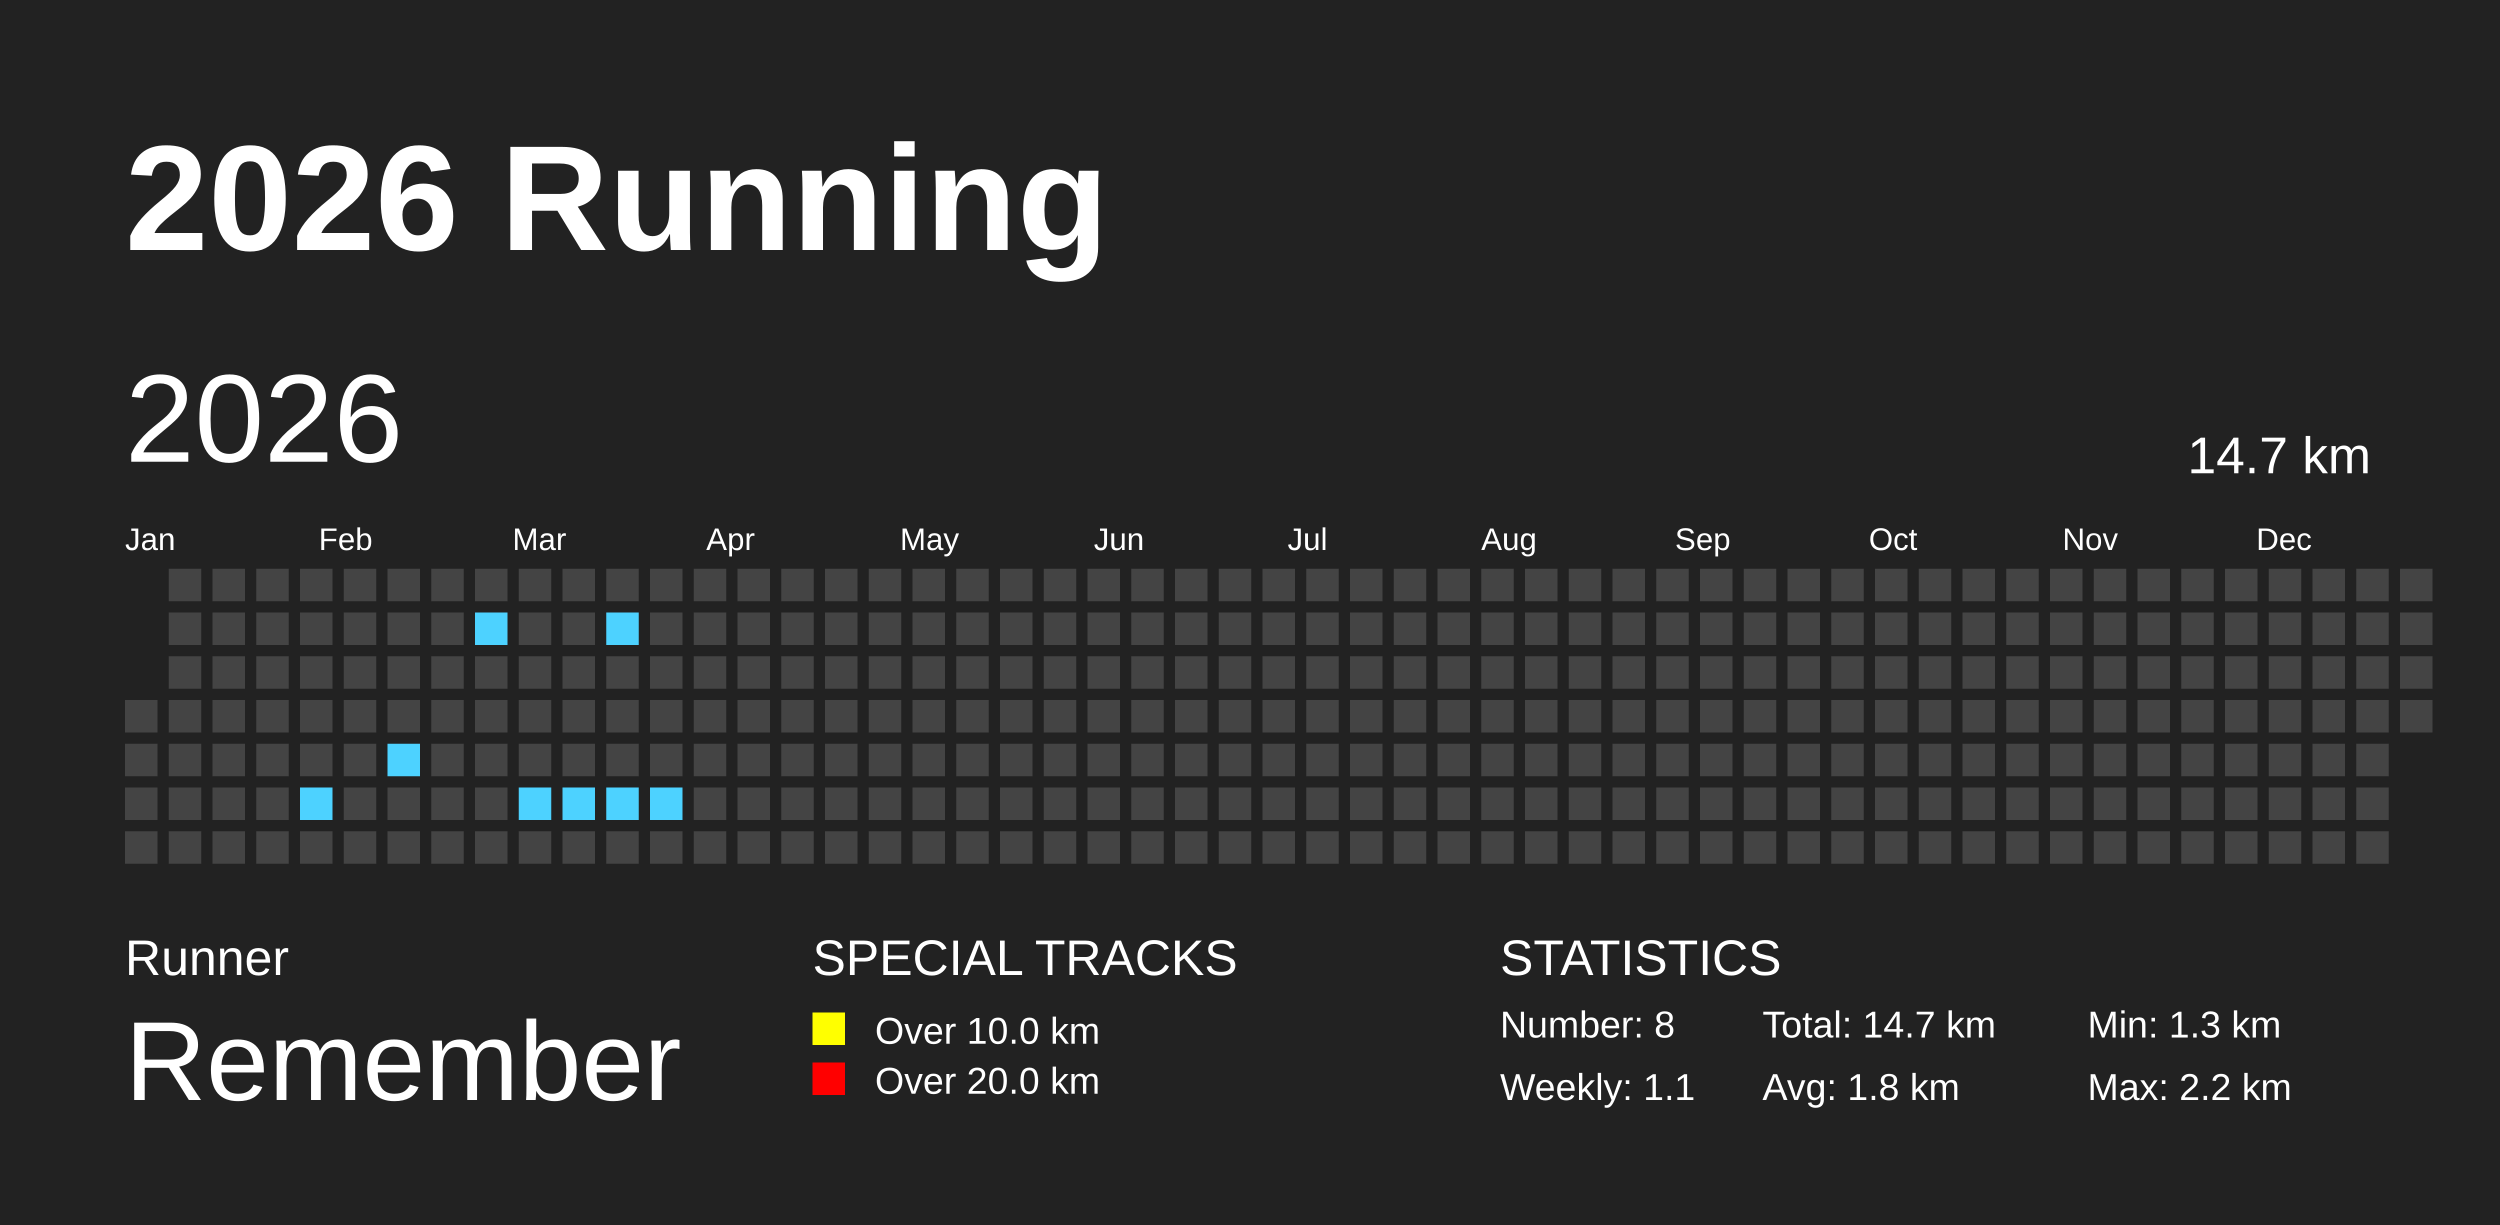
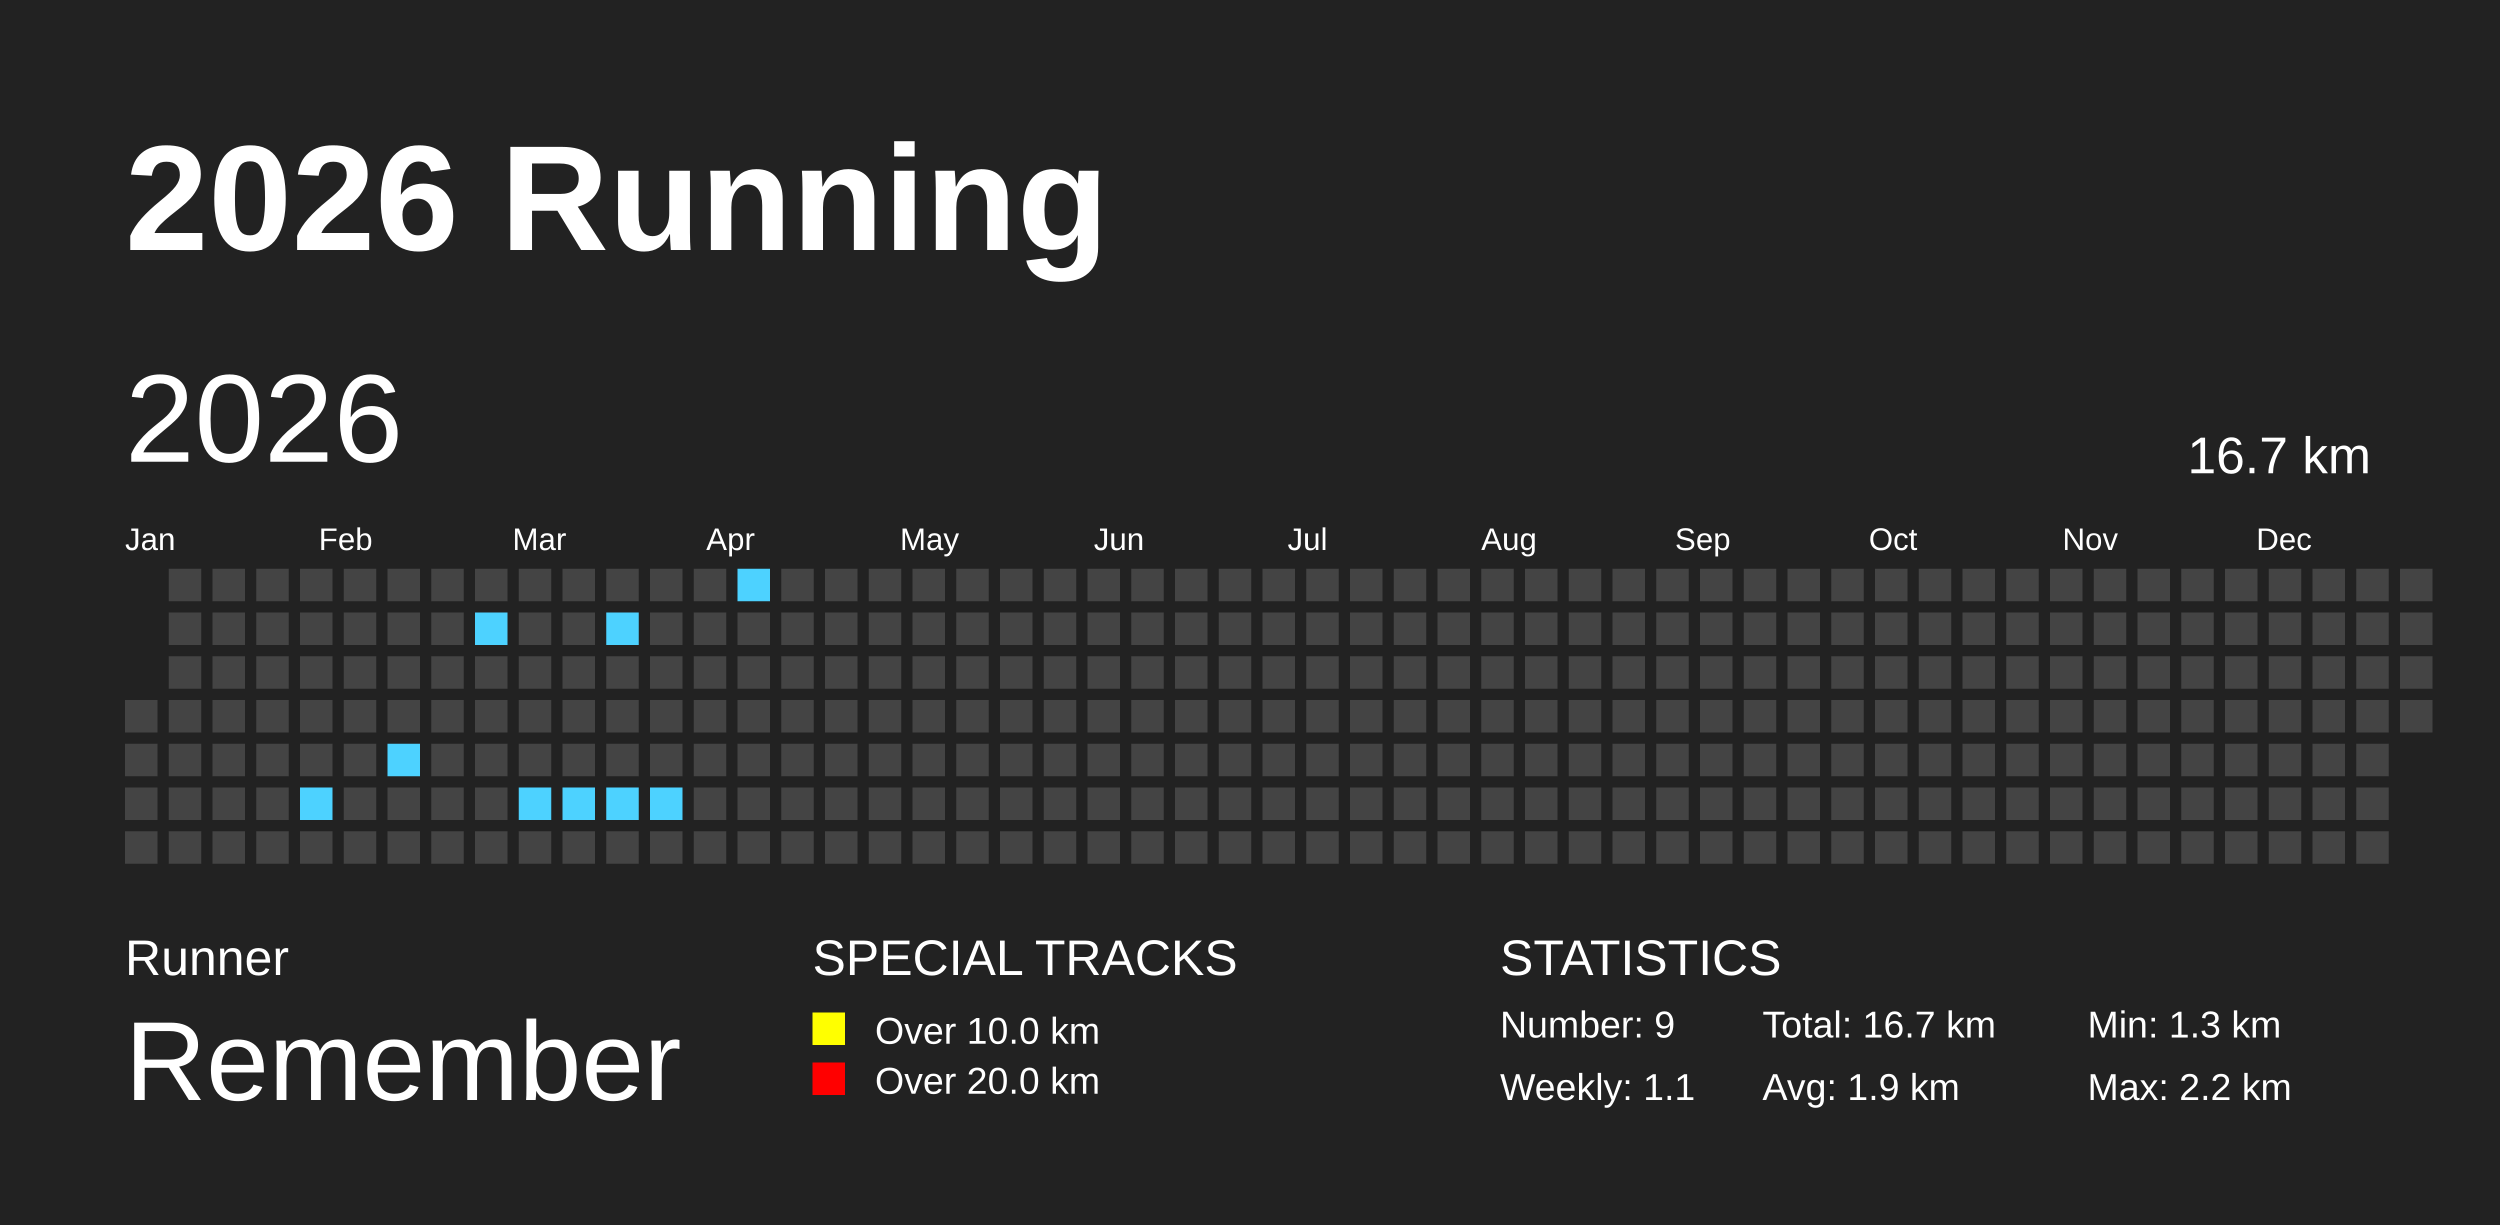
<svg xmlns="http://www.w3.org/2000/svg" baseProfile="full" height="98mm" version="1.1" viewBox="0,0,200,98" width="200mm">
  <defs />
  <rect fill="#222222" height="98" width="200" x="0" y="0" />
  <text fill="#FFFFFF" style="font-size:12px; font-family:Arial; font-weight:bold;" x="10" y="20">2026 Running</text>
  <text fill="#FFFFFF" style="font-size:4px; font-family:Arial" x="10" y="78">Runner</text>
  <text fill="#FFFFFF" style="font-size:9px; font-family:Arial" x="10" y="88">Remember</text>
  <text fill="#FFFFFF" style="font-size:4px; font-family:Arial" x="65" y="78">SPECIAL TRACKS</text>
  <rect fill="yellow" height="2.6" width="2.6" x="65" y="81" />
  <text fill="#FFFFFF" style="font-size:3px; font-family:Arial" x="70" y="83.5">Over 10.0 km</text>
  <rect fill="red" height="2.6" width="2.6" x="65" y="85" />
  <text fill="#FFFFFF" style="font-size:3px; font-family:Arial" x="70" y="87.5">Over 20.0 km</text>
  <text fill="#FFFFFF" style="font-size:4px; font-family:Arial" x="120" y="78">STATISTICS</text>
-   <text fill="#FFFFFF" style="font-size:3px; font-family:Arial" x="120" y="83">Number: 8</text>
+   <text fill="#FFFFFF" style="font-size:3px; font-family:Arial" x="120" y="83">Number: 9</text>
  <text fill="#FFFFFF" style="font-size:3px; font-family:Arial" x="120" y="88">Weekly: 1.1</text>
-   <text fill="#FFFFFF" style="font-size:3px; font-family:Arial" x="141" y="83">Total: 14.7 km</text>
-   <text fill="#FFFFFF" style="font-size:3px; font-family:Arial" x="141" y="88">Avg: 1.8 km</text>
+   <text fill="#FFFFFF" style="font-size:3px; font-family:Arial" x="141" y="83">Total: 16.7 km</text>
+   <text fill="#FFFFFF" style="font-size:3px; font-family:Arial" x="141" y="88">Avg: 1.9 km</text>
  <text fill="#FFFFFF" style="font-size:3px; font-family:Arial" x="167" y="83">Min: 1.3 km</text>
  <text fill="#FFFFFF" style="font-size:3px; font-family:Arial" x="167" y="88">Max: 2.2 km</text>
  <text dominant-baseline="hanging" fill="#FFFFFF" style="font-size:10.0px; font-family:Arial;" x="10" y="30">2026</text>
-   <text dominant-baseline="hanging" fill="#FFFFFF" style="font-size:4.125px; font-family:Arial;" x="175" y="35">14.7 km</text>
+   <text dominant-baseline="hanging" fill="#FFFFFF" style="font-size:4.125px; font-family:Arial;" x="175" y="35">16.7 km</text>
  <text fill="#FFFFFF" style="font-size:2.5px; font-family:Arial" x="10.0" y="44">Jan</text>
  <text fill="#FFFFFF" style="font-size:2.5px; font-family:Arial" x="25.5" y="44">Feb</text>
  <text fill="#FFFFFF" style="font-size:2.5px; font-family:Arial" x="41.0" y="44">Mar</text>
  <text fill="#FFFFFF" style="font-size:2.5px; font-family:Arial" x="56.5" y="44">Apr</text>
  <text fill="#FFFFFF" style="font-size:2.5px; font-family:Arial" x="72.0" y="44">May</text>
  <text fill="#FFFFFF" style="font-size:2.5px; font-family:Arial" x="87.5" y="44">Jun</text>
  <text fill="#FFFFFF" style="font-size:2.5px; font-family:Arial" x="103.0" y="44">Jul</text>
  <text fill="#FFFFFF" style="font-size:2.5px; font-family:Arial" x="118.5" y="44">Aug</text>
  <text fill="#FFFFFF" style="font-size:2.5px; font-family:Arial" x="134.0" y="44">Sep</text>
  <text fill="#FFFFFF" style="font-size:2.5px; font-family:Arial" x="149.5" y="44">Oct</text>
  <text fill="#FFFFFF" style="font-size:2.5px; font-family:Arial" x="165.0" y="44">Nov</text>
  <text fill="#FFFFFF" style="font-size:2.5px; font-family:Arial" x="180.5" y="44">Dec</text>
  <rect fill="#444444" height="2.6" width="2.6" x="10.0" y="56.0" />
  <rect fill="#444444" height="2.6" width="2.6" x="10.0" y="59.5" />
  <rect fill="#444444" height="2.6" width="2.6" x="10.0" y="63.0" />
  <rect fill="#444444" height="2.6" width="2.6" x="10.0" y="66.5" />
  <rect fill="#444444" height="2.6" width="2.6" x="13.5" y="45.5" />
  <rect fill="#444444" height="2.6" width="2.6" x="13.5" y="49.0" />
  <rect fill="#444444" height="2.6" width="2.6" x="13.5" y="52.5" />
  <rect fill="#444444" height="2.6" width="2.6" x="13.5" y="56.0" />
  <rect fill="#444444" height="2.6" width="2.6" x="13.5" y="59.5" />
  <rect fill="#444444" height="2.6" width="2.6" x="13.5" y="63.0" />
  <rect fill="#444444" height="2.6" width="2.6" x="13.5" y="66.5" />
  <rect fill="#444444" height="2.6" width="2.6" x="17.0" y="45.5" />
  <rect fill="#444444" height="2.6" width="2.6" x="17.0" y="49.0" />
  <rect fill="#444444" height="2.6" width="2.6" x="17.0" y="52.5" />
  <rect fill="#444444" height="2.6" width="2.6" x="17.0" y="56.0" />
  <rect fill="#444444" height="2.6" width="2.6" x="17.0" y="59.5" />
  <rect fill="#444444" height="2.6" width="2.6" x="17.0" y="63.0" />
  <rect fill="#444444" height="2.6" width="2.6" x="17.0" y="66.5" />
  <rect fill="#444444" height="2.6" width="2.6" x="20.5" y="45.5" />
  <rect fill="#444444" height="2.6" width="2.6" x="20.5" y="49.0" />
  <rect fill="#444444" height="2.6" width="2.6" x="20.5" y="52.5" />
  <rect fill="#444444" height="2.6" width="2.6" x="20.5" y="56.0" />
  <rect fill="#444444" height="2.6" width="2.6" x="20.5" y="59.5" />
  <rect fill="#444444" height="2.6" width="2.6" x="20.5" y="63.0" />
  <rect fill="#444444" height="2.6" width="2.6" x="20.5" y="66.5" />
  <rect fill="#444444" height="2.6" width="2.6" x="24.0" y="45.5" />
  <rect fill="#444444" height="2.6" width="2.6" x="24.0" y="49.0" />
  <rect fill="#444444" height="2.6" width="2.6" x="24.0" y="52.5" />
  <rect fill="#444444" height="2.6" width="2.6" x="24.0" y="56.0" />
  <rect fill="#444444" height="2.6" width="2.6" x="24.0" y="59.5" />
  <rect fill="#4DD2FF" height="2.6" width="2.6" x="24.0" y="63.0" />
  <rect fill="#444444" height="2.6" width="2.6" x="24.0" y="66.5" />
  <rect fill="#444444" height="2.6" width="2.6" x="27.5" y="45.5" />
  <rect fill="#444444" height="2.6" width="2.6" x="27.5" y="49.0" />
  <rect fill="#444444" height="2.6" width="2.6" x="27.5" y="52.5" />
  <rect fill="#444444" height="2.6" width="2.6" x="27.5" y="56.0" />
  <rect fill="#444444" height="2.6" width="2.6" x="27.5" y="59.5" />
  <rect fill="#444444" height="2.6" width="2.6" x="27.5" y="63.0" />
  <rect fill="#444444" height="2.6" width="2.6" x="27.5" y="66.5" />
  <rect fill="#444444" height="2.6" width="2.6" x="31.0" y="45.5" />
  <rect fill="#444444" height="2.6" width="2.6" x="31.0" y="49.0" />
  <rect fill="#444444" height="2.6" width="2.6" x="31.0" y="52.5" />
  <rect fill="#444444" height="2.6" width="2.6" x="31.0" y="56.0" />
  <rect fill="#4DD2FF" height="2.6" width="2.6" x="31.0" y="59.5" />
  <rect fill="#444444" height="2.6" width="2.6" x="31.0" y="63.0" />
  <rect fill="#444444" height="2.6" width="2.6" x="31.0" y="66.5" />
  <rect fill="#444444" height="2.6" width="2.6" x="34.5" y="45.5" />
  <rect fill="#444444" height="2.6" width="2.6" x="34.5" y="49.0" />
  <rect fill="#444444" height="2.6" width="2.6" x="34.5" y="52.5" />
  <rect fill="#444444" height="2.6" width="2.6" x="34.5" y="56.0" />
  <rect fill="#444444" height="2.6" width="2.6" x="34.5" y="59.5" />
  <rect fill="#444444" height="2.6" width="2.6" x="34.5" y="63.0" />
  <rect fill="#444444" height="2.6" width="2.6" x="34.5" y="66.5" />
  <rect fill="#444444" height="2.6" width="2.6" x="38.0" y="45.5" />
  <rect fill="#4DD2FF" height="2.6" width="2.6" x="38.0" y="49.0" />
  <rect fill="#444444" height="2.6" width="2.6" x="38.0" y="52.5" />
  <rect fill="#444444" height="2.6" width="2.6" x="38.0" y="56.0" />
  <rect fill="#444444" height="2.6" width="2.6" x="38.0" y="59.5" />
  <rect fill="#444444" height="2.6" width="2.6" x="38.0" y="63.0" />
  <rect fill="#444444" height="2.6" width="2.6" x="38.0" y="66.5" />
  <rect fill="#444444" height="2.6" width="2.6" x="41.5" y="45.5" />
  <rect fill="#444444" height="2.6" width="2.6" x="41.5" y="49.0" />
  <rect fill="#444444" height="2.6" width="2.6" x="41.5" y="52.5" />
  <rect fill="#444444" height="2.6" width="2.6" x="41.5" y="56.0" />
  <rect fill="#444444" height="2.6" width="2.6" x="41.5" y="59.5" />
  <rect fill="#4DD2FF" height="2.6" width="2.6" x="41.5" y="63.0" />
  <rect fill="#444444" height="2.6" width="2.6" x="41.5" y="66.5" />
  <rect fill="#444444" height="2.6" width="2.6" x="45.0" y="45.5" />
  <rect fill="#444444" height="2.6" width="2.6" x="45.0" y="49.0" />
  <rect fill="#444444" height="2.6" width="2.6" x="45.0" y="52.5" />
  <rect fill="#444444" height="2.6" width="2.6" x="45.0" y="56.0" />
  <rect fill="#444444" height="2.6" width="2.6" x="45.0" y="59.5" />
  <rect fill="#4DD2FF" height="2.6" width="2.6" x="45.0" y="63.0" />
  <rect fill="#444444" height="2.6" width="2.6" x="45.0" y="66.5" />
  <rect fill="#444444" height="2.6" width="2.6" x="48.5" y="45.5" />
  <rect fill="#4DD2FF" height="2.6" width="2.6" x="48.5" y="49.0" />
  <rect fill="#444444" height="2.6" width="2.6" x="48.5" y="52.5" />
  <rect fill="#444444" height="2.6" width="2.6" x="48.5" y="56.0" />
  <rect fill="#444444" height="2.6" width="2.6" x="48.5" y="59.5" />
  <rect fill="#4DD2FF" height="2.6" width="2.6" x="48.5" y="63.0" />
  <rect fill="#444444" height="2.6" width="2.6" x="48.5" y="66.5" />
  <rect fill="#444444" height="2.6" width="2.6" x="52.0" y="45.5" />
  <rect fill="#444444" height="2.6" width="2.6" x="52.0" y="49.0" />
  <rect fill="#444444" height="2.6" width="2.6" x="52.0" y="52.5" />
  <rect fill="#444444" height="2.6" width="2.6" x="52.0" y="56.0" />
  <rect fill="#444444" height="2.6" width="2.6" x="52.0" y="59.5" />
  <rect fill="#4DD2FF" height="2.6" width="2.6" x="52.0" y="63.0" />
  <rect fill="#444444" height="2.6" width="2.6" x="52.0" y="66.5" />
  <rect fill="#444444" height="2.6" width="2.6" x="55.5" y="45.5" />
  <rect fill="#444444" height="2.6" width="2.6" x="55.5" y="49.0" />
  <rect fill="#444444" height="2.6" width="2.6" x="55.5" y="52.5" />
  <rect fill="#444444" height="2.6" width="2.6" x="55.5" y="56.0" />
  <rect fill="#444444" height="2.6" width="2.6" x="55.5" y="59.5" />
  <rect fill="#444444" height="2.6" width="2.6" x="55.5" y="63.0" />
  <rect fill="#444444" height="2.6" width="2.6" x="55.5" y="66.5" />
-   <rect fill="#444444" height="2.6" width="2.6" x="59.0" y="45.5" />
+   <rect fill="#4DD2FF" height="2.6" width="2.6" x="59.0" y="45.5" />
  <rect fill="#444444" height="2.6" width="2.6" x="59.0" y="49.0" />
  <rect fill="#444444" height="2.6" width="2.6" x="59.0" y="52.5" />
  <rect fill="#444444" height="2.6" width="2.6" x="59.0" y="56.0" />
  <rect fill="#444444" height="2.6" width="2.6" x="59.0" y="59.5" />
  <rect fill="#444444" height="2.6" width="2.6" x="59.0" y="63.0" />
  <rect fill="#444444" height="2.6" width="2.6" x="59.0" y="66.5" />
  <rect fill="#444444" height="2.6" width="2.6" x="62.5" y="45.5" />
  <rect fill="#444444" height="2.6" width="2.6" x="62.5" y="49.0" />
  <rect fill="#444444" height="2.6" width="2.6" x="62.5" y="52.5" />
  <rect fill="#444444" height="2.6" width="2.6" x="62.5" y="56.0" />
  <rect fill="#444444" height="2.6" width="2.6" x="62.5" y="59.5" />
  <rect fill="#444444" height="2.6" width="2.6" x="62.5" y="63.0" />
  <rect fill="#444444" height="2.6" width="2.6" x="62.5" y="66.5" />
  <rect fill="#444444" height="2.6" width="2.6" x="66.0" y="45.5" />
  <rect fill="#444444" height="2.6" width="2.6" x="66.0" y="49.0" />
  <rect fill="#444444" height="2.6" width="2.6" x="66.0" y="52.5" />
  <rect fill="#444444" height="2.6" width="2.6" x="66.0" y="56.0" />
  <rect fill="#444444" height="2.6" width="2.6" x="66.0" y="59.5" />
  <rect fill="#444444" height="2.6" width="2.6" x="66.0" y="63.0" />
  <rect fill="#444444" height="2.6" width="2.6" x="66.0" y="66.5" />
  <rect fill="#444444" height="2.6" width="2.6" x="69.5" y="45.5" />
  <rect fill="#444444" height="2.6" width="2.6" x="69.5" y="49.0" />
  <rect fill="#444444" height="2.6" width="2.6" x="69.5" y="52.5" />
  <rect fill="#444444" height="2.6" width="2.6" x="69.5" y="56.0" />
  <rect fill="#444444" height="2.6" width="2.6" x="69.5" y="59.5" />
  <rect fill="#444444" height="2.6" width="2.6" x="69.5" y="63.0" />
  <rect fill="#444444" height="2.6" width="2.6" x="69.5" y="66.5" />
  <rect fill="#444444" height="2.6" width="2.6" x="73.0" y="45.5" />
  <rect fill="#444444" height="2.6" width="2.6" x="73.0" y="49.0" />
  <rect fill="#444444" height="2.6" width="2.6" x="73.0" y="52.5" />
  <rect fill="#444444" height="2.6" width="2.6" x="73.0" y="56.0" />
  <rect fill="#444444" height="2.6" width="2.6" x="73.0" y="59.5" />
  <rect fill="#444444" height="2.6" width="2.6" x="73.0" y="63.0" />
  <rect fill="#444444" height="2.6" width="2.6" x="73.0" y="66.5" />
  <rect fill="#444444" height="2.6" width="2.6" x="76.5" y="45.5" />
  <rect fill="#444444" height="2.6" width="2.6" x="76.5" y="49.0" />
  <rect fill="#444444" height="2.6" width="2.6" x="76.5" y="52.5" />
  <rect fill="#444444" height="2.6" width="2.6" x="76.5" y="56.0" />
  <rect fill="#444444" height="2.6" width="2.6" x="76.5" y="59.5" />
  <rect fill="#444444" height="2.6" width="2.6" x="76.5" y="63.0" />
  <rect fill="#444444" height="2.6" width="2.6" x="76.5" y="66.5" />
  <rect fill="#444444" height="2.6" width="2.6" x="80.0" y="45.5" />
  <rect fill="#444444" height="2.6" width="2.6" x="80.0" y="49.0" />
  <rect fill="#444444" height="2.6" width="2.6" x="80.0" y="52.5" />
  <rect fill="#444444" height="2.6" width="2.6" x="80.0" y="56.0" />
  <rect fill="#444444" height="2.6" width="2.6" x="80.0" y="59.5" />
  <rect fill="#444444" height="2.6" width="2.6" x="80.0" y="63.0" />
  <rect fill="#444444" height="2.6" width="2.6" x="80.0" y="66.5" />
  <rect fill="#444444" height="2.6" width="2.6" x="83.5" y="45.5" />
  <rect fill="#444444" height="2.6" width="2.6" x="83.5" y="49.0" />
  <rect fill="#444444" height="2.6" width="2.6" x="83.5" y="52.5" />
  <rect fill="#444444" height="2.6" width="2.6" x="83.5" y="56.0" />
  <rect fill="#444444" height="2.6" width="2.6" x="83.5" y="59.5" />
  <rect fill="#444444" height="2.6" width="2.6" x="83.5" y="63.0" />
  <rect fill="#444444" height="2.6" width="2.6" x="83.5" y="66.5" />
  <rect fill="#444444" height="2.6" width="2.6" x="87.0" y="45.5" />
  <rect fill="#444444" height="2.6" width="2.6" x="87.0" y="49.0" />
  <rect fill="#444444" height="2.6" width="2.6" x="87.0" y="52.5" />
  <rect fill="#444444" height="2.6" width="2.6" x="87.0" y="56.0" />
  <rect fill="#444444" height="2.6" width="2.6" x="87.0" y="59.5" />
  <rect fill="#444444" height="2.6" width="2.6" x="87.0" y="63.0" />
  <rect fill="#444444" height="2.6" width="2.6" x="87.0" y="66.5" />
  <rect fill="#444444" height="2.6" width="2.6" x="90.5" y="45.5" />
  <rect fill="#444444" height="2.6" width="2.6" x="90.5" y="49.0" />
  <rect fill="#444444" height="2.6" width="2.6" x="90.5" y="52.5" />
  <rect fill="#444444" height="2.6" width="2.6" x="90.5" y="56.0" />
  <rect fill="#444444" height="2.6" width="2.6" x="90.5" y="59.5" />
  <rect fill="#444444" height="2.6" width="2.6" x="90.5" y="63.0" />
  <rect fill="#444444" height="2.6" width="2.6" x="90.5" y="66.5" />
  <rect fill="#444444" height="2.6" width="2.6" x="94.0" y="45.5" />
  <rect fill="#444444" height="2.6" width="2.6" x="94.0" y="49.0" />
  <rect fill="#444444" height="2.6" width="2.6" x="94.0" y="52.5" />
  <rect fill="#444444" height="2.6" width="2.6" x="94.0" y="56.0" />
  <rect fill="#444444" height="2.6" width="2.6" x="94.0" y="59.5" />
  <rect fill="#444444" height="2.6" width="2.6" x="94.0" y="63.0" />
  <rect fill="#444444" height="2.6" width="2.6" x="94.0" y="66.5" />
  <rect fill="#444444" height="2.6" width="2.6" x="97.5" y="45.5" />
  <rect fill="#444444" height="2.6" width="2.6" x="97.5" y="49.0" />
  <rect fill="#444444" height="2.6" width="2.6" x="97.5" y="52.5" />
  <rect fill="#444444" height="2.6" width="2.6" x="97.5" y="56.0" />
  <rect fill="#444444" height="2.6" width="2.6" x="97.5" y="59.5" />
  <rect fill="#444444" height="2.6" width="2.6" x="97.5" y="63.0" />
  <rect fill="#444444" height="2.6" width="2.6" x="97.5" y="66.5" />
  <rect fill="#444444" height="2.6" width="2.6" x="101.0" y="45.5" />
  <rect fill="#444444" height="2.6" width="2.6" x="101.0" y="49.0" />
  <rect fill="#444444" height="2.6" width="2.6" x="101.0" y="52.5" />
  <rect fill="#444444" height="2.6" width="2.6" x="101.0" y="56.0" />
  <rect fill="#444444" height="2.6" width="2.6" x="101.0" y="59.5" />
  <rect fill="#444444" height="2.6" width="2.6" x="101.0" y="63.0" />
  <rect fill="#444444" height="2.6" width="2.6" x="101.0" y="66.5" />
  <rect fill="#444444" height="2.6" width="2.6" x="104.5" y="45.5" />
  <rect fill="#444444" height="2.6" width="2.6" x="104.5" y="49.0" />
  <rect fill="#444444" height="2.6" width="2.6" x="104.5" y="52.5" />
  <rect fill="#444444" height="2.6" width="2.6" x="104.5" y="56.0" />
  <rect fill="#444444" height="2.6" width="2.6" x="104.5" y="59.5" />
  <rect fill="#444444" height="2.6" width="2.6" x="104.5" y="63.0" />
  <rect fill="#444444" height="2.6" width="2.6" x="104.5" y="66.5" />
  <rect fill="#444444" height="2.6" width="2.6" x="108.0" y="45.5" />
  <rect fill="#444444" height="2.6" width="2.6" x="108.0" y="49.0" />
  <rect fill="#444444" height="2.6" width="2.6" x="108.0" y="52.5" />
  <rect fill="#444444" height="2.6" width="2.6" x="108.0" y="56.0" />
  <rect fill="#444444" height="2.6" width="2.6" x="108.0" y="59.5" />
  <rect fill="#444444" height="2.6" width="2.6" x="108.0" y="63.0" />
  <rect fill="#444444" height="2.6" width="2.6" x="108.0" y="66.5" />
  <rect fill="#444444" height="2.6" width="2.6" x="111.5" y="45.5" />
  <rect fill="#444444" height="2.6" width="2.6" x="111.5" y="49.0" />
  <rect fill="#444444" height="2.6" width="2.6" x="111.5" y="52.5" />
  <rect fill="#444444" height="2.6" width="2.6" x="111.5" y="56.0" />
  <rect fill="#444444" height="2.6" width="2.6" x="111.5" y="59.5" />
  <rect fill="#444444" height="2.6" width="2.6" x="111.5" y="63.0" />
  <rect fill="#444444" height="2.6" width="2.6" x="111.5" y="66.5" />
  <rect fill="#444444" height="2.6" width="2.6" x="115.0" y="45.5" />
  <rect fill="#444444" height="2.6" width="2.6" x="115.0" y="49.0" />
  <rect fill="#444444" height="2.6" width="2.6" x="115.0" y="52.5" />
  <rect fill="#444444" height="2.6" width="2.6" x="115.0" y="56.0" />
  <rect fill="#444444" height="2.6" width="2.6" x="115.0" y="59.5" />
  <rect fill="#444444" height="2.6" width="2.6" x="115.0" y="63.0" />
  <rect fill="#444444" height="2.6" width="2.6" x="115.0" y="66.5" />
  <rect fill="#444444" height="2.6" width="2.6" x="118.5" y="45.5" />
  <rect fill="#444444" height="2.6" width="2.6" x="118.5" y="49.0" />
  <rect fill="#444444" height="2.6" width="2.6" x="118.5" y="52.5" />
  <rect fill="#444444" height="2.6" width="2.6" x="118.5" y="56.0" />
  <rect fill="#444444" height="2.6" width="2.6" x="118.5" y="59.5" />
  <rect fill="#444444" height="2.6" width="2.6" x="118.5" y="63.0" />
  <rect fill="#444444" height="2.6" width="2.6" x="118.5" y="66.5" />
  <rect fill="#444444" height="2.6" width="2.6" x="122.0" y="45.5" />
  <rect fill="#444444" height="2.6" width="2.6" x="122.0" y="49.0" />
  <rect fill="#444444" height="2.6" width="2.6" x="122.0" y="52.5" />
  <rect fill="#444444" height="2.6" width="2.6" x="122.0" y="56.0" />
  <rect fill="#444444" height="2.6" width="2.6" x="122.0" y="59.5" />
  <rect fill="#444444" height="2.6" width="2.6" x="122.0" y="63.0" />
  <rect fill="#444444" height="2.6" width="2.6" x="122.0" y="66.5" />
  <rect fill="#444444" height="2.6" width="2.6" x="125.5" y="45.5" />
  <rect fill="#444444" height="2.6" width="2.6" x="125.5" y="49.0" />
  <rect fill="#444444" height="2.6" width="2.6" x="125.5" y="52.5" />
  <rect fill="#444444" height="2.6" width="2.6" x="125.5" y="56.0" />
  <rect fill="#444444" height="2.6" width="2.6" x="125.5" y="59.5" />
  <rect fill="#444444" height="2.6" width="2.6" x="125.5" y="63.0" />
  <rect fill="#444444" height="2.6" width="2.6" x="125.5" y="66.5" />
  <rect fill="#444444" height="2.6" width="2.6" x="129.0" y="45.5" />
  <rect fill="#444444" height="2.6" width="2.6" x="129.0" y="49.0" />
  <rect fill="#444444" height="2.6" width="2.6" x="129.0" y="52.5" />
  <rect fill="#444444" height="2.6" width="2.6" x="129.0" y="56.0" />
  <rect fill="#444444" height="2.6" width="2.6" x="129.0" y="59.5" />
  <rect fill="#444444" height="2.6" width="2.6" x="129.0" y="63.0" />
  <rect fill="#444444" height="2.6" width="2.6" x="129.0" y="66.5" />
  <rect fill="#444444" height="2.6" width="2.6" x="132.5" y="45.5" />
  <rect fill="#444444" height="2.6" width="2.6" x="132.5" y="49.0" />
  <rect fill="#444444" height="2.6" width="2.6" x="132.5" y="52.5" />
  <rect fill="#444444" height="2.6" width="2.6" x="132.5" y="56.0" />
  <rect fill="#444444" height="2.6" width="2.6" x="132.5" y="59.5" />
  <rect fill="#444444" height="2.6" width="2.6" x="132.5" y="63.0" />
  <rect fill="#444444" height="2.6" width="2.6" x="132.5" y="66.5" />
  <rect fill="#444444" height="2.6" width="2.6" x="136.0" y="45.5" />
  <rect fill="#444444" height="2.6" width="2.6" x="136.0" y="49.0" />
  <rect fill="#444444" height="2.6" width="2.6" x="136.0" y="52.5" />
  <rect fill="#444444" height="2.6" width="2.6" x="136.0" y="56.0" />
  <rect fill="#444444" height="2.6" width="2.6" x="136.0" y="59.5" />
  <rect fill="#444444" height="2.6" width="2.6" x="136.0" y="63.0" />
  <rect fill="#444444" height="2.6" width="2.6" x="136.0" y="66.5" />
  <rect fill="#444444" height="2.6" width="2.6" x="139.5" y="45.5" />
  <rect fill="#444444" height="2.6" width="2.6" x="139.5" y="49.0" />
  <rect fill="#444444" height="2.6" width="2.6" x="139.5" y="52.5" />
  <rect fill="#444444" height="2.6" width="2.6" x="139.5" y="56.0" />
  <rect fill="#444444" height="2.6" width="2.6" x="139.5" y="59.5" />
  <rect fill="#444444" height="2.6" width="2.6" x="139.5" y="63.0" />
  <rect fill="#444444" height="2.6" width="2.6" x="139.5" y="66.5" />
  <rect fill="#444444" height="2.6" width="2.6" x="143.0" y="45.5" />
  <rect fill="#444444" height="2.6" width="2.6" x="143.0" y="49.0" />
  <rect fill="#444444" height="2.6" width="2.6" x="143.0" y="52.5" />
  <rect fill="#444444" height="2.6" width="2.6" x="143.0" y="56.0" />
  <rect fill="#444444" height="2.6" width="2.6" x="143.0" y="59.5" />
  <rect fill="#444444" height="2.6" width="2.6" x="143.0" y="63.0" />
  <rect fill="#444444" height="2.6" width="2.6" x="143.0" y="66.5" />
  <rect fill="#444444" height="2.6" width="2.6" x="146.5" y="45.5" />
  <rect fill="#444444" height="2.6" width="2.6" x="146.5" y="49.0" />
  <rect fill="#444444" height="2.6" width="2.6" x="146.5" y="52.5" />
  <rect fill="#444444" height="2.6" width="2.6" x="146.5" y="56.0" />
  <rect fill="#444444" height="2.6" width="2.6" x="146.5" y="59.5" />
  <rect fill="#444444" height="2.6" width="2.6" x="146.5" y="63.0" />
  <rect fill="#444444" height="2.6" width="2.6" x="146.5" y="66.5" />
  <rect fill="#444444" height="2.6" width="2.6" x="150.0" y="45.5" />
  <rect fill="#444444" height="2.6" width="2.6" x="150.0" y="49.0" />
  <rect fill="#444444" height="2.6" width="2.6" x="150.0" y="52.5" />
  <rect fill="#444444" height="2.6" width="2.6" x="150.0" y="56.0" />
  <rect fill="#444444" height="2.6" width="2.6" x="150.0" y="59.5" />
  <rect fill="#444444" height="2.6" width="2.6" x="150.0" y="63.0" />
  <rect fill="#444444" height="2.6" width="2.6" x="150.0" y="66.5" />
  <rect fill="#444444" height="2.6" width="2.6" x="153.5" y="45.5" />
  <rect fill="#444444" height="2.6" width="2.6" x="153.5" y="49.0" />
  <rect fill="#444444" height="2.6" width="2.6" x="153.5" y="52.5" />
  <rect fill="#444444" height="2.6" width="2.6" x="153.5" y="56.0" />
  <rect fill="#444444" height="2.6" width="2.6" x="153.5" y="59.5" />
  <rect fill="#444444" height="2.6" width="2.6" x="153.5" y="63.0" />
  <rect fill="#444444" height="2.6" width="2.6" x="153.5" y="66.5" />
  <rect fill="#444444" height="2.6" width="2.6" x="157.0" y="45.5" />
  <rect fill="#444444" height="2.6" width="2.6" x="157.0" y="49.0" />
  <rect fill="#444444" height="2.6" width="2.6" x="157.0" y="52.5" />
  <rect fill="#444444" height="2.6" width="2.6" x="157.0" y="56.0" />
  <rect fill="#444444" height="2.6" width="2.6" x="157.0" y="59.5" />
  <rect fill="#444444" height="2.6" width="2.6" x="157.0" y="63.0" />
  <rect fill="#444444" height="2.6" width="2.6" x="157.0" y="66.5" />
  <rect fill="#444444" height="2.6" width="2.6" x="160.5" y="45.5" />
  <rect fill="#444444" height="2.6" width="2.6" x="160.5" y="49.0" />
  <rect fill="#444444" height="2.6" width="2.6" x="160.5" y="52.5" />
  <rect fill="#444444" height="2.6" width="2.6" x="160.5" y="56.0" />
  <rect fill="#444444" height="2.6" width="2.6" x="160.5" y="59.5" />
  <rect fill="#444444" height="2.6" width="2.6" x="160.5" y="63.0" />
  <rect fill="#444444" height="2.6" width="2.6" x="160.5" y="66.5" />
  <rect fill="#444444" height="2.6" width="2.6" x="164.0" y="45.5" />
  <rect fill="#444444" height="2.6" width="2.6" x="164.0" y="49.0" />
  <rect fill="#444444" height="2.6" width="2.6" x="164.0" y="52.5" />
  <rect fill="#444444" height="2.6" width="2.6" x="164.0" y="56.0" />
  <rect fill="#444444" height="2.6" width="2.6" x="164.0" y="59.5" />
  <rect fill="#444444" height="2.6" width="2.6" x="164.0" y="63.0" />
  <rect fill="#444444" height="2.6" width="2.6" x="164.0" y="66.5" />
  <rect fill="#444444" height="2.6" width="2.6" x="167.5" y="45.5" />
  <rect fill="#444444" height="2.6" width="2.6" x="167.5" y="49.0" />
  <rect fill="#444444" height="2.6" width="2.6" x="167.5" y="52.5" />
  <rect fill="#444444" height="2.6" width="2.6" x="167.5" y="56.0" />
  <rect fill="#444444" height="2.6" width="2.6" x="167.5" y="59.5" />
  <rect fill="#444444" height="2.6" width="2.6" x="167.5" y="63.0" />
  <rect fill="#444444" height="2.6" width="2.6" x="167.5" y="66.5" />
  <rect fill="#444444" height="2.6" width="2.6" x="171.0" y="45.5" />
  <rect fill="#444444" height="2.6" width="2.6" x="171.0" y="49.0" />
  <rect fill="#444444" height="2.6" width="2.6" x="171.0" y="52.5" />
  <rect fill="#444444" height="2.6" width="2.6" x="171.0" y="56.0" />
  <rect fill="#444444" height="2.6" width="2.6" x="171.0" y="59.5" />
  <rect fill="#444444" height="2.6" width="2.6" x="171.0" y="63.0" />
  <rect fill="#444444" height="2.6" width="2.6" x="171.0" y="66.5" />
  <rect fill="#444444" height="2.6" width="2.6" x="174.5" y="45.5" />
  <rect fill="#444444" height="2.6" width="2.6" x="174.5" y="49.0" />
  <rect fill="#444444" height="2.6" width="2.6" x="174.5" y="52.5" />
  <rect fill="#444444" height="2.6" width="2.6" x="174.5" y="56.0" />
  <rect fill="#444444" height="2.6" width="2.6" x="174.5" y="59.5" />
  <rect fill="#444444" height="2.6" width="2.6" x="174.5" y="63.0" />
  <rect fill="#444444" height="2.6" width="2.6" x="174.5" y="66.5" />
  <rect fill="#444444" height="2.6" width="2.6" x="178.0" y="45.5" />
  <rect fill="#444444" height="2.6" width="2.6" x="178.0" y="49.0" />
  <rect fill="#444444" height="2.6" width="2.6" x="178.0" y="52.5" />
  <rect fill="#444444" height="2.6" width="2.6" x="178.0" y="56.0" />
  <rect fill="#444444" height="2.6" width="2.6" x="178.0" y="59.5" />
  <rect fill="#444444" height="2.6" width="2.6" x="178.0" y="63.0" />
  <rect fill="#444444" height="2.6" width="2.6" x="178.0" y="66.5" />
  <rect fill="#444444" height="2.6" width="2.6" x="181.5" y="45.5" />
  <rect fill="#444444" height="2.6" width="2.6" x="181.5" y="49.0" />
  <rect fill="#444444" height="2.6" width="2.6" x="181.5" y="52.5" />
  <rect fill="#444444" height="2.6" width="2.6" x="181.5" y="56.0" />
  <rect fill="#444444" height="2.6" width="2.6" x="181.5" y="59.5" />
  <rect fill="#444444" height="2.6" width="2.6" x="181.5" y="63.0" />
  <rect fill="#444444" height="2.6" width="2.6" x="181.5" y="66.5" />
  <rect fill="#444444" height="2.6" width="2.6" x="185.0" y="45.5" />
  <rect fill="#444444" height="2.6" width="2.6" x="185.0" y="49.0" />
  <rect fill="#444444" height="2.6" width="2.6" x="185.0" y="52.5" />
  <rect fill="#444444" height="2.6" width="2.6" x="185.0" y="56.0" />
  <rect fill="#444444" height="2.6" width="2.6" x="185.0" y="59.5" />
  <rect fill="#444444" height="2.6" width="2.6" x="185.0" y="63.0" />
  <rect fill="#444444" height="2.6" width="2.6" x="185.0" y="66.5" />
  <rect fill="#444444" height="2.6" width="2.6" x="188.5" y="45.5" />
  <rect fill="#444444" height="2.6" width="2.6" x="188.5" y="49.0" />
  <rect fill="#444444" height="2.6" width="2.6" x="188.5" y="52.5" />
  <rect fill="#444444" height="2.6" width="2.6" x="188.5" y="56.0" />
  <rect fill="#444444" height="2.6" width="2.6" x="188.5" y="59.5" />
  <rect fill="#444444" height="2.6" width="2.6" x="188.5" y="63.0" />
  <rect fill="#444444" height="2.6" width="2.6" x="188.5" y="66.5" />
  <rect fill="#444444" height="2.6" width="2.6" x="192.0" y="45.5" />
  <rect fill="#444444" height="2.6" width="2.6" x="192.0" y="49.0" />
  <rect fill="#444444" height="2.6" width="2.6" x="192.0" y="52.5" />
  <rect fill="#444444" height="2.6" width="2.6" x="192.0" y="56.0" />
</svg>
